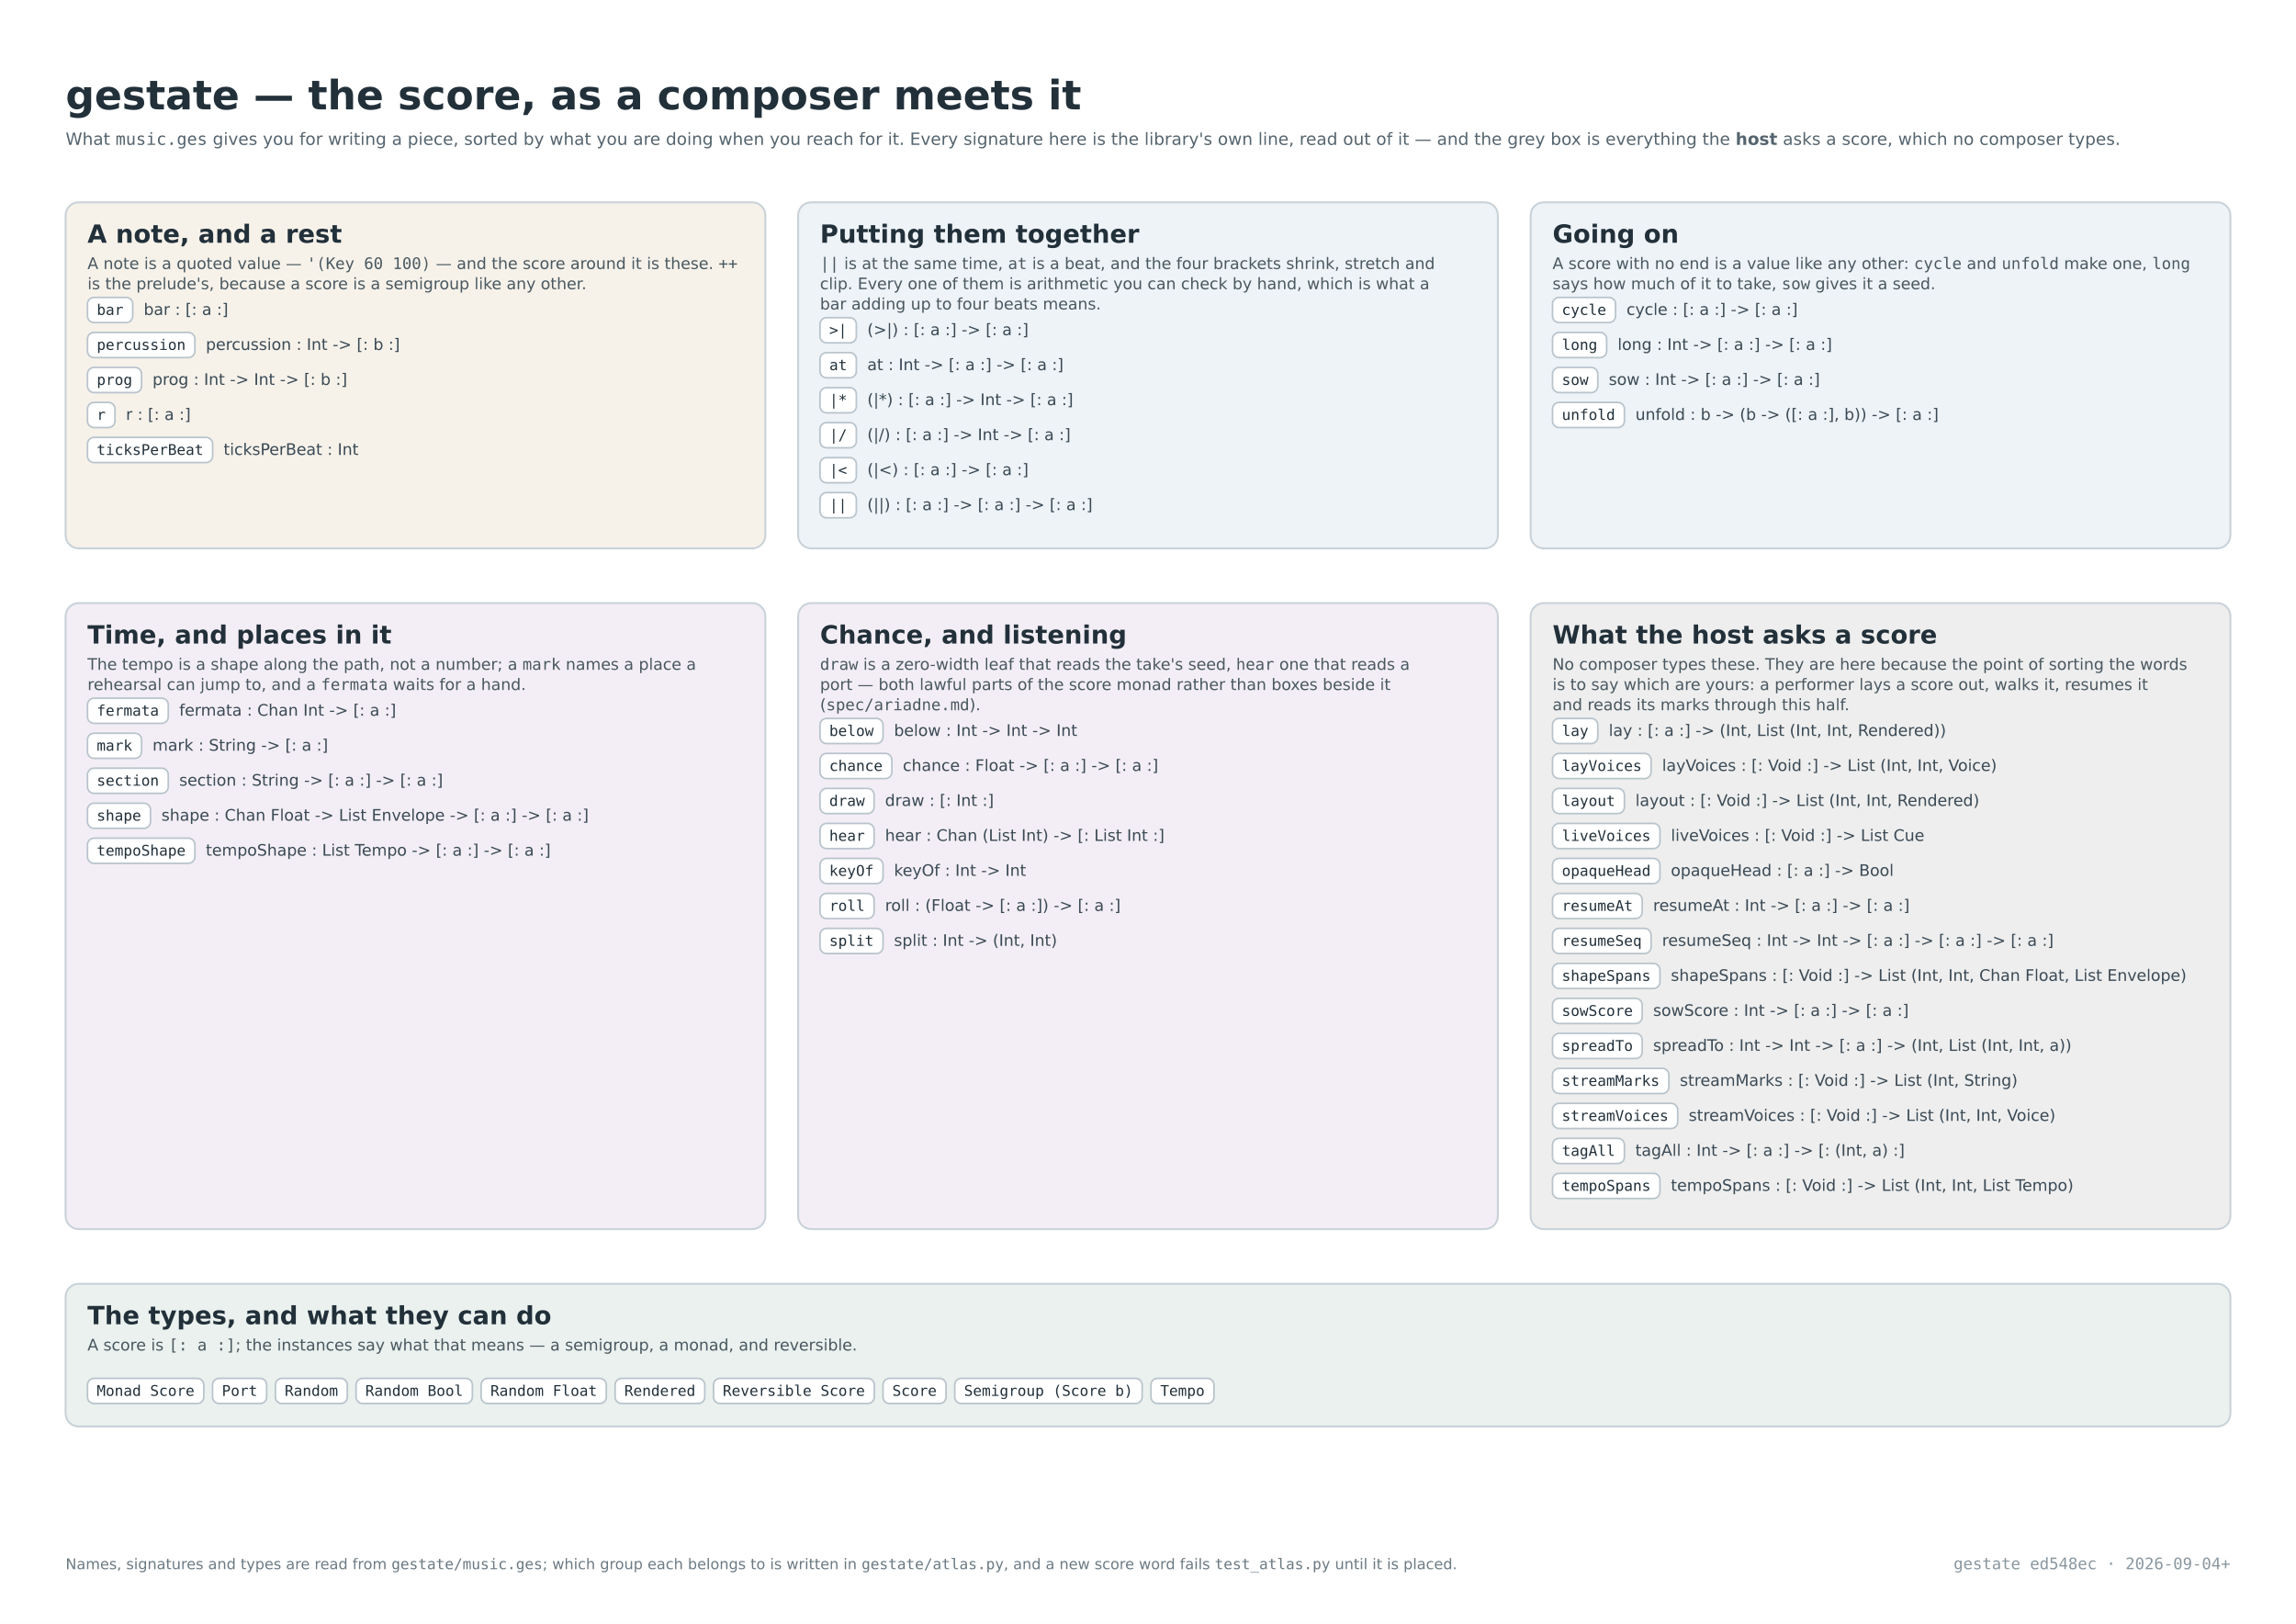
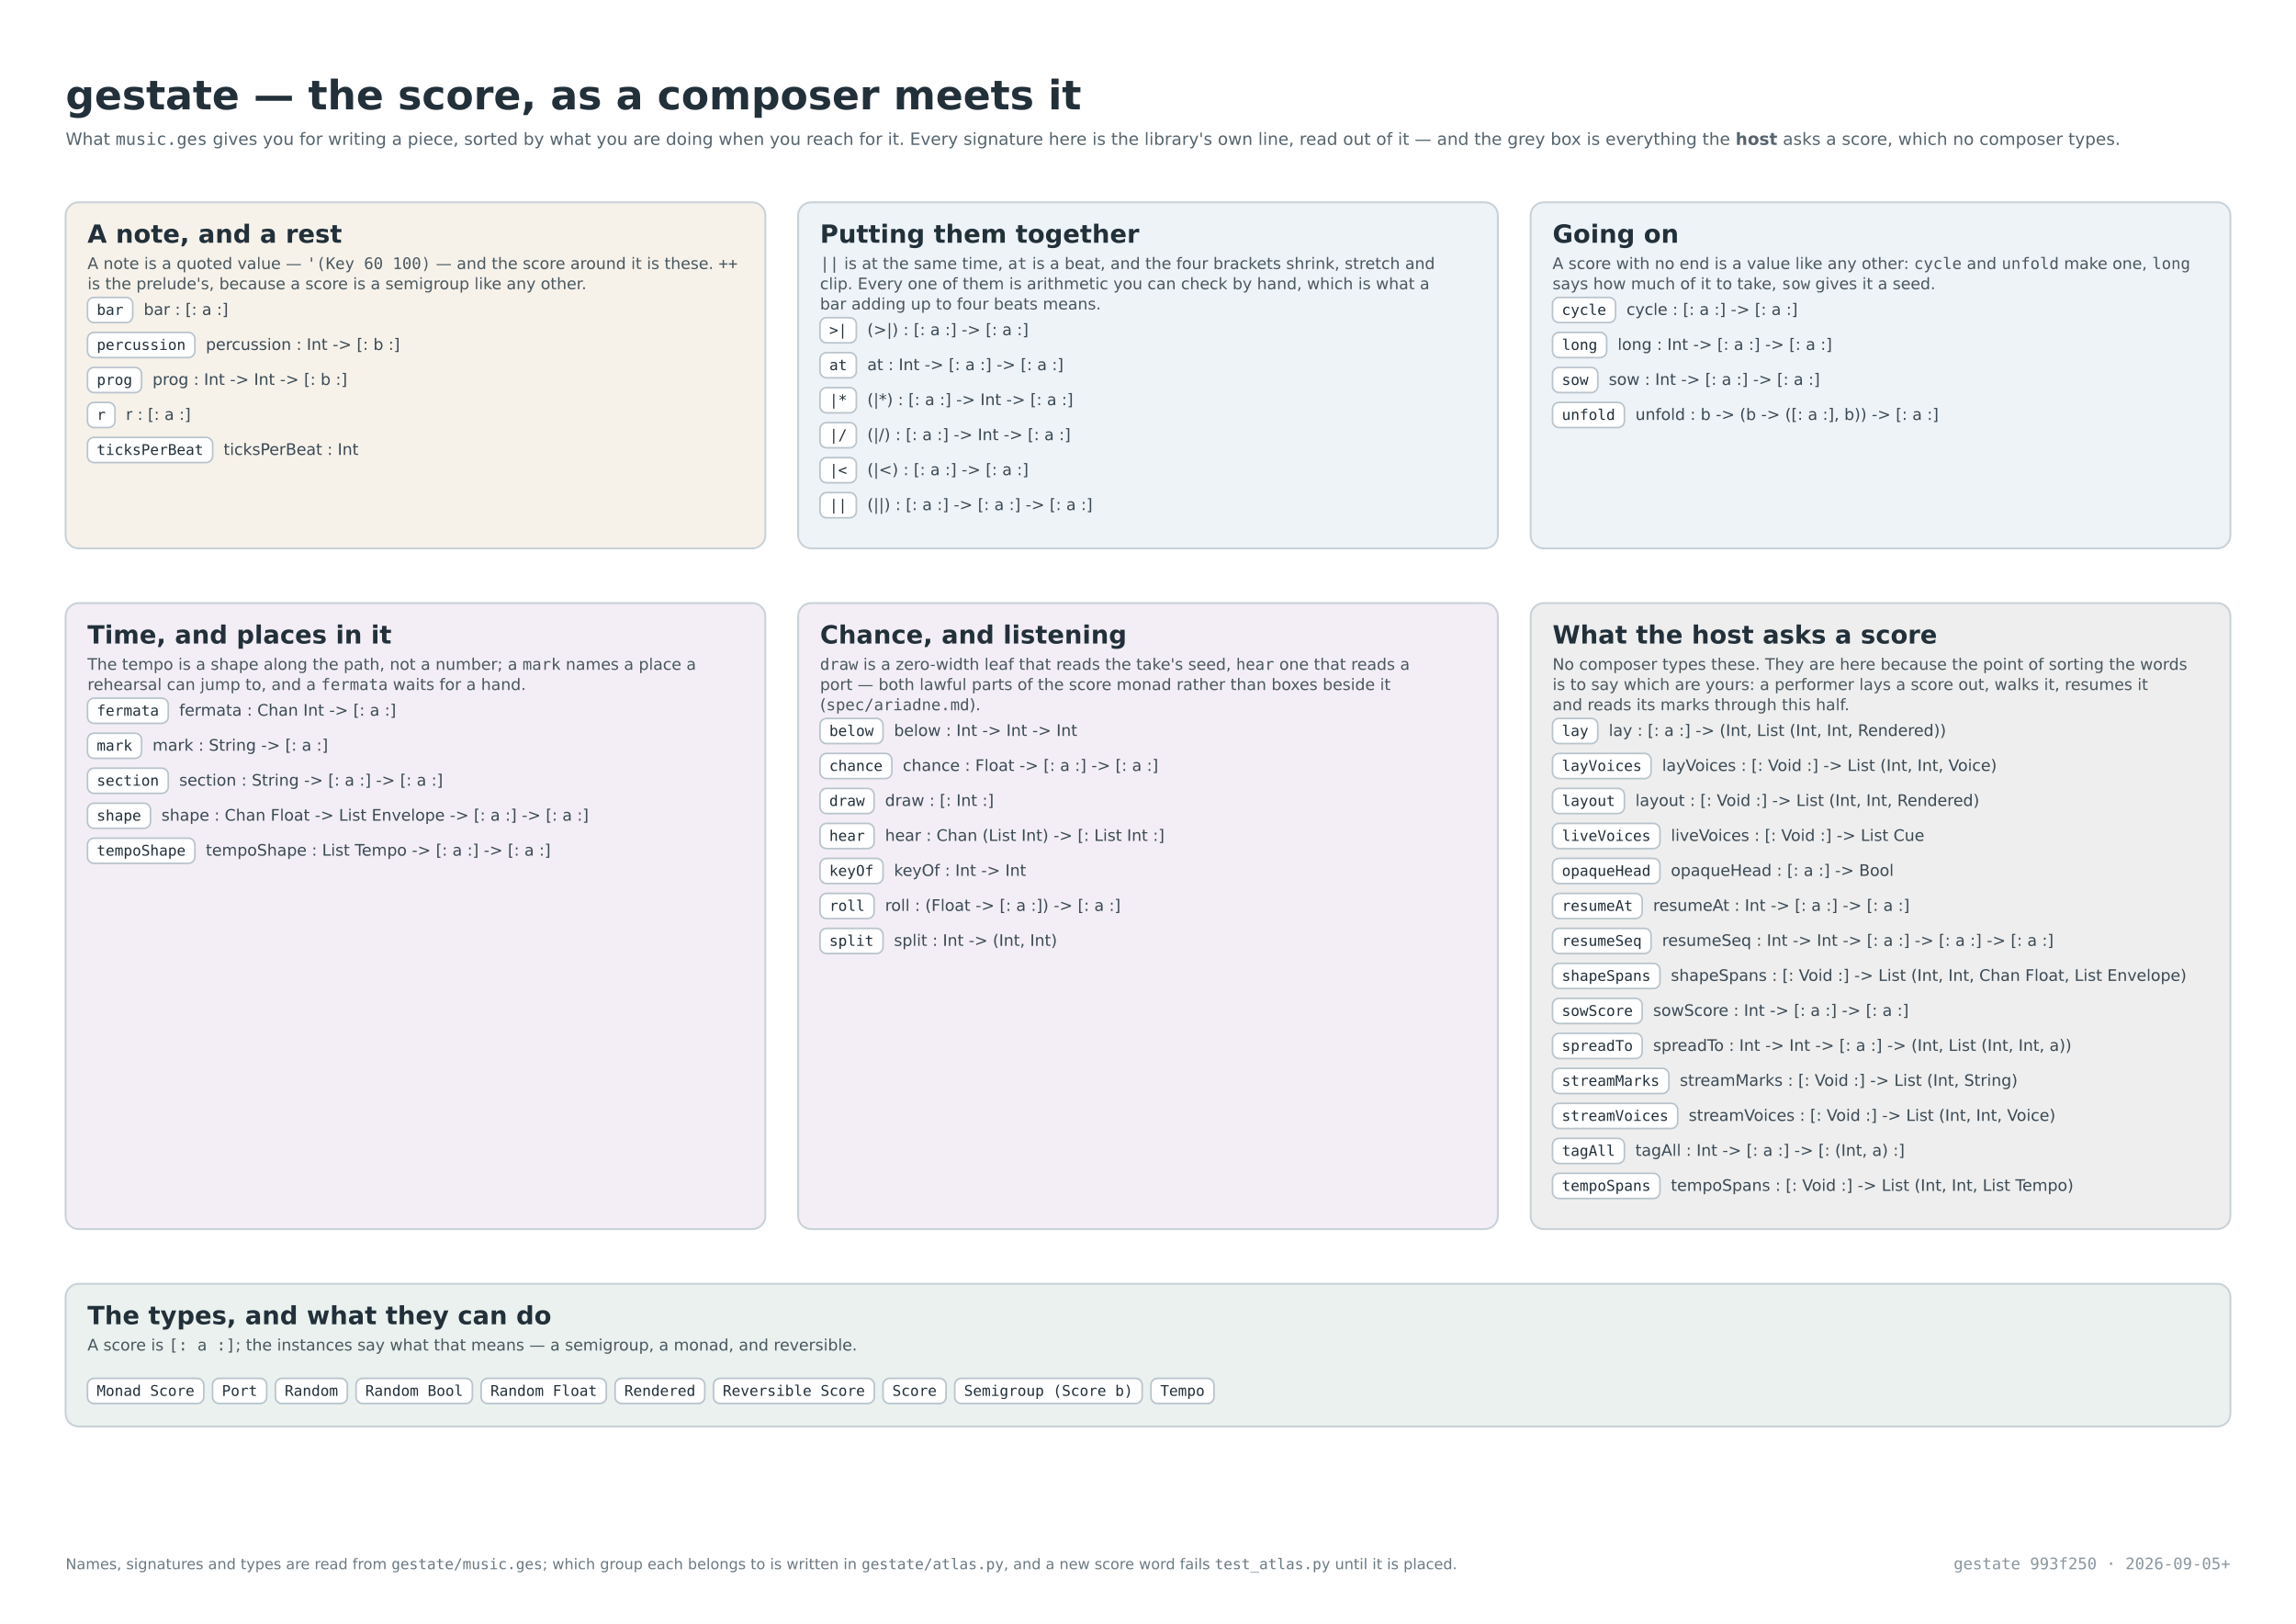
<svg xmlns="http://www.w3.org/2000/svg" width="420mm" height="297mm" viewBox="0 0 420 297">
  <defs>
    <marker id="tip" viewBox="0 0 10 10" refX="9" refY="5" markerWidth="5" markerHeight="5" orient="auto-start-reverse">
      <path d="M 0 1 L 9 5 L 0 9 z" fill="#3b4a55" />
    </marker>
  </defs>
  <style>
  text { font-family: 'DejaVu Sans', Verdana, sans-serif; fill: #22303a; }
  .mono, .chiptext { font-family: 'DejaVu Sans Mono', Consolas, monospace; }
  .title { font-size: 7.4px; font-weight: 700; }
  .subtitle { font-size: 3.1px; fill: #55646e; }
  .foot { font-size: 2.7px; fill: #6b7982; }
  .stamp { font-size: 2.9px; fill: #8a97a0; text-anchor: end; font-family: 'DejaVu Sans Mono', Consolas, monospace; }
  .lane { stroke: #c9d2d8; stroke-width: 0.35; }
  .lanetitle { font-size: 4.6px; font-weight: 700; }
  .step { font-size: 3.6px; font-weight: 700; }
  .stepnum { font-size: 3.2px; fill: #93a2ab; }
  .home { font-size: 2.6px; fill: #6b7982; text-anchor: end; }
  .refuses { font-size: 2.6px; fill: #8a5a5a; }
  .note { font-size: 2.9px; fill: #4a5860; }
  .extra { font-size: 2.9px; fill: #3b4a55; }
  .chip { fill: #ffffff; stroke: #b9c4cc; stroke-width: 0.3; }
  .chiptext { font-size: 2.7px; text-anchor: middle; }
  .edge { stroke: #3b4a55; stroke-width: 0.55; fill: none; }
  .edgetext { font-size: 2.7px; fill: #3b4a55; text-anchor: middle; }
</style>
  <rect x="0" y="0" width="420" height="297" fill="#ffffff" />
  <text class="title" x="12.00" y="20.00">gestate — the score, as a composer meets it</text>
  <text class="subtitle" x="12.00" y="26.50">What <tspan class="mono">music.ges</tspan> gives you for writing a piece, sorted by what you are doing when you reach for it. Every signature here is the library's own line, read out of it — and the grey box is everything the <tspan font-weight="700">host</tspan> asks a score, which no composer types.</text>
  <text class="foot" x="12.00" y="287.00">Names, signatures and types are read from <tspan class="mono">gestate/music.ges</tspan>; which group each belongs to is written in <tspan class="mono">gestate/atlas.py</tspan>, and a new score word fails <tspan class="mono">test_atlas.py</tspan> until it is placed.</text>
-   <text class="stamp" x="408.00" y="287.00">gestate ed548ec · 2026-09-04+</text>
+   <text class="stamp" x="408.00" y="287.00">gestate 993f250 · 2026-09-05+</text>
  <rect class="lane" x="12.00" y="37.00" width="128.00" height="63.30" rx="2.4" style="fill:#f6f2ea" />
  <text class="lanetitle" x="16.00" y="44.40">A note, and a rest</text>
  <text class="note" x="16.00" y="49.20">A note is a quoted value — <tspan class="mono">'(Key 60 100)</tspan> — and the score around it is these. <tspan class="mono">++</tspan>
  </text>
  <text class="note" x="16.00" y="52.90">is the prelude's, because a score is a semigroup like any other.</text>
  <rect class="chip" x="16.00" y="54.40" width="8.28" height="4.6" rx="1.2" />
  <text class="chiptext" x="20.14" y="57.60">bar</text>
  <text class="extra" x="26.28" y="57.60">bar : [: a :]</text>
  <rect class="chip" x="16.00" y="60.80" width="19.65" height="4.6" rx="1.2" />
  <text class="chiptext" x="25.83" y="64.00">percussion</text>
  <text class="extra" x="37.65" y="64.00">percussion : Int -&gt; [: b :]</text>
  <rect class="chip" x="16.00" y="67.20" width="9.90" height="4.6" rx="1.2" />
  <text class="chiptext" x="20.95" y="70.40">prog</text>
  <text class="extra" x="27.90" y="70.40">prog : Int -&gt; Int -&gt; [: b :]</text>
  <rect class="chip" x="16.00" y="73.60" width="5.03" height="4.6" rx="1.2" />
  <text class="chiptext" x="18.51" y="76.80">r</text>
  <text class="extra" x="23.03" y="76.80">r : [: a :]</text>
  <rect class="chip" x="16.00" y="80.00" width="22.90" height="4.6" rx="1.2" />
  <text class="chiptext" x="27.45" y="83.20">ticksPerBeat</text>
  <text class="extra" x="40.90" y="83.20">ticksPerBeat : Int</text>
  <rect class="lane" x="146.00" y="37.00" width="128.00" height="63.30" rx="2.4" style="fill:#eef3f7" />
  <text class="lanetitle" x="150.00" y="44.40">Putting them together</text>
  <text class="note" x="150.00" y="49.20">
    <tspan class="mono">||</tspan> is at the same time, <tspan class="mono">at</tspan> is a beat, and the four brackets shrink, stretch and</text>
  <text class="note" x="150.00" y="52.90">clip. Every one of them is arithmetic you can check by hand, which is what a</text>
  <text class="note" x="150.00" y="56.60">bar adding up to four beats means.</text>
  <rect class="chip" x="150.00" y="58.10" width="6.65" height="4.6" rx="1.2" />
  <text class="chiptext" x="153.33" y="61.30">&gt;|</text>
  <text class="extra" x="158.65" y="61.30">(&gt;|) : [: a :] -&gt; [: a :]</text>
  <rect class="chip" x="150.00" y="64.50" width="6.65" height="4.6" rx="1.2" />
  <text class="chiptext" x="153.33" y="67.70">at</text>
  <text class="extra" x="158.65" y="67.70">at : Int -&gt; [: a :] -&gt; [: a :]</text>
  <rect class="chip" x="150.00" y="70.90" width="6.65" height="4.6" rx="1.2" />
  <text class="chiptext" x="153.33" y="74.10">|*</text>
  <text class="extra" x="158.65" y="74.10">(|*) : [: a :] -&gt; Int -&gt; [: a :]</text>
  <rect class="chip" x="150.00" y="77.30" width="6.65" height="4.6" rx="1.2" />
  <text class="chiptext" x="153.33" y="80.50">|/</text>
  <text class="extra" x="158.65" y="80.50">(|/) : [: a :] -&gt; Int -&gt; [: a :]</text>
  <rect class="chip" x="150.00" y="83.70" width="6.65" height="4.6" rx="1.2" />
  <text class="chiptext" x="153.33" y="86.90">|&lt;</text>
  <text class="extra" x="158.65" y="86.90">(|&lt;) : [: a :] -&gt; [: a :]</text>
  <rect class="chip" x="150.00" y="90.10" width="6.65" height="4.6" rx="1.2" />
  <text class="chiptext" x="153.33" y="93.30">||</text>
  <text class="extra" x="158.65" y="93.30">(||) : [: a :] -&gt; [: a :] -&gt; [: a :]</text>
  <rect class="lane" x="280.00" y="37.00" width="128.00" height="63.30" rx="2.4" style="fill:#eef3f7" />
  <text class="lanetitle" x="284.00" y="44.40">Going on</text>
  <text class="note" x="284.00" y="49.20">A score with no end is a value like any other: <tspan class="mono">cycle</tspan> and <tspan class="mono">unfold</tspan> make one, <tspan class="mono">long</tspan>
  </text>
  <text class="note" x="284.00" y="52.90">says how much of it to take, <tspan class="mono">sow</tspan> gives it a seed.</text>
  <rect class="chip" x="284.00" y="54.40" width="11.53" height="4.6" rx="1.2" />
  <text class="chiptext" x="289.76" y="57.60">cycle</text>
  <text class="extra" x="297.53" y="57.60">cycle : [: a :] -&gt; [: a :]</text>
  <rect class="chip" x="284.00" y="60.80" width="9.90" height="4.6" rx="1.2" />
  <text class="chiptext" x="288.95" y="64.00">long</text>
  <text class="extra" x="295.90" y="64.00">long : Int -&gt; [: a :] -&gt; [: a :]</text>
  <rect class="chip" x="284.00" y="67.20" width="8.28" height="4.6" rx="1.2" />
  <text class="chiptext" x="288.14" y="70.40">sow</text>
  <text class="extra" x="294.28" y="70.40">sow : Int -&gt; [: a :] -&gt; [: a :]</text>
  <rect class="chip" x="284.00" y="73.60" width="13.15" height="4.6" rx="1.2" />
  <text class="chiptext" x="290.58" y="76.80">unfold</text>
  <text class="extra" x="299.15" y="76.80">unfold : b -&gt; (b -&gt; ([: a :], b)) -&gt; [: a :]</text>
  <rect class="lane" x="12.00" y="110.30" width="128.00" height="114.50" rx="2.4" style="fill:#f3eef5" />
  <text class="lanetitle" x="16.00" y="117.70">Time, and places in it</text>
  <text class="note" x="16.00" y="122.50">The tempo is a shape along the path, not a number; a <tspan class="mono">mark</tspan> names a place a</text>
  <text class="note" x="16.00" y="126.20">rehearsal can jump to, and a <tspan class="mono">fermata</tspan> waits for a hand.</text>
  <rect class="chip" x="16.00" y="127.70" width="14.78" height="4.6" rx="1.2" />
  <text class="chiptext" x="23.39" y="130.90">fermata</text>
  <text class="extra" x="32.78" y="130.90">fermata : Chan Int -&gt; [: a :]</text>
  <rect class="chip" x="16.00" y="134.10" width="9.90" height="4.6" rx="1.2" />
  <text class="chiptext" x="20.95" y="137.30">mark</text>
  <text class="extra" x="27.90" y="137.30">mark : String -&gt; [: a :]</text>
  <rect class="chip" x="16.00" y="140.50" width="14.78" height="4.6" rx="1.2" />
  <text class="chiptext" x="23.39" y="143.70">section</text>
  <text class="extra" x="32.78" y="143.70">section : String -&gt; [: a :] -&gt; [: a :]</text>
  <rect class="chip" x="16.00" y="146.90" width="11.53" height="4.6" rx="1.2" />
  <text class="chiptext" x="21.76" y="150.10">shape</text>
  <text class="extra" x="29.53" y="150.10">shape : Chan Float -&gt; List Envelope -&gt; [: a :] -&gt; [: a :]</text>
  <rect class="chip" x="16.00" y="153.30" width="19.65" height="4.6" rx="1.2" />
  <text class="chiptext" x="25.83" y="156.50">tempoShape</text>
  <text class="extra" x="37.65" y="156.50">tempoShape : List Tempo -&gt; [: a :] -&gt; [: a :]</text>
  <rect class="lane" x="146.00" y="110.30" width="128.00" height="114.50" rx="2.4" style="fill:#f3eef5" />
  <text class="lanetitle" x="150.00" y="117.70">Chance, and listening</text>
  <text class="note" x="150.00" y="122.50">
    <tspan class="mono">draw</tspan> is a zero-width leaf that reads the take's seed, <tspan class="mono">hear</tspan> one that reads a</text>
  <text class="note" x="150.00" y="126.20">port — both lawful parts of the score monad rather than boxes beside it</text>
  <text class="note" x="150.00" y="129.90">(<tspan class="mono">spec/ariadne.md</tspan>).</text>
  <rect class="chip" x="150.00" y="131.40" width="11.53" height="4.6" rx="1.2" />
  <text class="chiptext" x="155.76" y="134.60">below</text>
  <text class="extra" x="163.53" y="134.60">below : Int -&gt; Int -&gt; Int</text>
  <rect class="chip" x="150.00" y="137.80" width="13.15" height="4.6" rx="1.2" />
  <text class="chiptext" x="156.58" y="141.00">chance</text>
  <text class="extra" x="165.15" y="141.00">chance : Float -&gt; [: a :] -&gt; [: a :]</text>
  <rect class="chip" x="150.00" y="144.20" width="9.90" height="4.6" rx="1.2" />
  <text class="chiptext" x="154.95" y="147.40">draw</text>
  <text class="extra" x="161.90" y="147.40">draw : [: Int :]</text>
  <rect class="chip" x="150.00" y="150.60" width="9.90" height="4.6" rx="1.2" />
  <text class="chiptext" x="154.95" y="153.80">hear</text>
  <text class="extra" x="161.90" y="153.80">hear : Chan (List Int) -&gt; [: List Int :]</text>
  <rect class="chip" x="150.00" y="157.00" width="11.53" height="4.6" rx="1.2" />
  <text class="chiptext" x="155.76" y="160.20">keyOf</text>
  <text class="extra" x="163.53" y="160.20">keyOf : Int -&gt; Int</text>
  <rect class="chip" x="150.00" y="163.40" width="9.90" height="4.6" rx="1.2" />
  <text class="chiptext" x="154.95" y="166.60">roll</text>
  <text class="extra" x="161.90" y="166.60">roll : (Float -&gt; [: a :]) -&gt; [: a :]</text>
  <rect class="chip" x="150.00" y="169.80" width="11.53" height="4.6" rx="1.2" />
  <text class="chiptext" x="155.76" y="173.00">split</text>
  <text class="extra" x="163.53" y="173.00">split : Int -&gt; (Int, Int)</text>
  <rect class="lane" x="280.00" y="110.30" width="128.00" height="114.50" rx="2.4" style="fill:#eeeeee" />
  <text class="lanetitle" x="284.00" y="117.70">What the host asks a score</text>
  <text class="note" x="284.00" y="122.50">No composer types these. They are here because the point of sorting the words</text>
  <text class="note" x="284.00" y="126.20">is to say which are yours: a performer lays a score out, walks it, resumes it</text>
  <text class="note" x="284.00" y="129.90">and reads its marks through this half.</text>
  <rect class="chip" x="284.00" y="131.40" width="8.28" height="4.6" rx="1.2" />
  <text class="chiptext" x="288.14" y="134.60">lay</text>
  <text class="extra" x="294.28" y="134.60">lay : [: a :] -&gt; (Int, List (Int, Int, Rendered))</text>
  <rect class="chip" x="284.00" y="137.80" width="18.03" height="4.6" rx="1.2" />
  <text class="chiptext" x="293.01" y="141.00">layVoices</text>
  <text class="extra" x="304.03" y="141.00">layVoices : [: Void :] -&gt; List (Int, Int, Voice)</text>
  <rect class="chip" x="284.00" y="144.20" width="13.15" height="4.6" rx="1.2" />
  <text class="chiptext" x="290.58" y="147.40">layout</text>
  <text class="extra" x="299.15" y="147.40">layout : [: Void :] -&gt; List (Int, Int, Rendered)</text>
  <rect class="chip" x="284.00" y="150.60" width="19.65" height="4.6" rx="1.2" />
  <text class="chiptext" x="293.83" y="153.80">liveVoices</text>
  <text class="extra" x="305.65" y="153.80">liveVoices : [: Void :] -&gt; List Cue</text>
  <rect class="chip" x="284.00" y="157.00" width="19.65" height="4.6" rx="1.2" />
  <text class="chiptext" x="293.83" y="160.20">opaqueHead</text>
  <text class="extra" x="305.65" y="160.20">opaqueHead : [: a :] -&gt; Bool</text>
  <rect class="chip" x="284.00" y="163.40" width="16.40" height="4.6" rx="1.2" />
  <text class="chiptext" x="292.20" y="166.60">resumeAt</text>
  <text class="extra" x="302.40" y="166.60">resumeAt : Int -&gt; [: a :] -&gt; [: a :]</text>
  <rect class="chip" x="284.00" y="169.80" width="18.03" height="4.6" rx="1.2" />
  <text class="chiptext" x="293.01" y="173.00">resumeSeq</text>
  <text class="extra" x="304.03" y="173.00">resumeSeq : Int -&gt; Int -&gt; [: a :] -&gt; [: a :] -&gt; [: a :]</text>
  <rect class="chip" x="284.00" y="176.20" width="19.65" height="4.6" rx="1.2" />
  <text class="chiptext" x="293.83" y="179.40">shapeSpans</text>
  <text class="extra" x="305.65" y="179.40">shapeSpans : [: Void :] -&gt; List (Int, Int, Chan Float, List Envelope)</text>
  <rect class="chip" x="284.00" y="182.60" width="16.40" height="4.6" rx="1.2" />
  <text class="chiptext" x="292.20" y="185.80">sowScore</text>
  <text class="extra" x="302.40" y="185.80">sowScore : Int -&gt; [: a :] -&gt; [: a :]</text>
  <rect class="chip" x="284.00" y="189.00" width="16.40" height="4.6" rx="1.2" />
  <text class="chiptext" x="292.20" y="192.20">spreadTo</text>
  <text class="extra" x="302.40" y="192.20">spreadTo : Int -&gt; Int -&gt; [: a :] -&gt; (Int, List (Int, Int, a))</text>
  <rect class="chip" x="284.00" y="195.40" width="21.28" height="4.6" rx="1.2" />
  <text class="chiptext" x="294.64" y="198.60">streamMarks</text>
  <text class="extra" x="307.28" y="198.60">streamMarks : [: Void :] -&gt; List (Int, String)</text>
  <rect class="chip" x="284.00" y="201.80" width="22.90" height="4.6" rx="1.2" />
  <text class="chiptext" x="295.45" y="205.00">streamVoices</text>
  <text class="extra" x="308.90" y="205.00">streamVoices : [: Void :] -&gt; List (Int, Int, Voice)</text>
  <rect class="chip" x="284.00" y="208.20" width="13.15" height="4.6" rx="1.2" />
  <text class="chiptext" x="290.58" y="211.40">tagAll</text>
  <text class="extra" x="299.15" y="211.40">tagAll : Int -&gt; [: a :] -&gt; [: (Int, a) :]</text>
  <rect class="chip" x="284.00" y="214.60" width="19.65" height="4.6" rx="1.2" />
  <text class="chiptext" x="293.83" y="217.80">tempoSpans</text>
  <text class="extra" x="305.65" y="217.80">tempoSpans : [: Void :] -&gt; List (Int, Int, List Tempo)</text>
  <rect class="lane" x="12.00" y="234.80" width="396.00" height="26.10" rx="2.4" style="fill:#eaf1ee" />
  <text class="lanetitle" x="16.00" y="242.20">The types, and what they can do</text>
  <text class="note" x="16.00" y="247.00">A score is <tspan class="mono">[: a :]</tspan>; the instances say what that means — a semigroup, a monad, and reversible.</text>
  <rect class="chip" x="16.00" y="252.10" width="21.28" height="4.6" rx="1.2" />
  <text class="chiptext" x="26.64" y="255.30">Monad Score</text>
  <rect class="chip" x="38.88" y="252.10" width="9.90" height="4.6" rx="1.2" />
  <text class="chiptext" x="43.83" y="255.30">Port</text>
  <rect class="chip" x="50.38" y="252.10" width="13.15" height="4.6" rx="1.2" />
  <text class="chiptext" x="56.96" y="255.30">Random</text>
  <rect class="chip" x="65.13" y="252.10" width="21.28" height="4.6" rx="1.2" />
  <text class="chiptext" x="75.77" y="255.30">Random Bool</text>
  <rect class="chip" x="88.01" y="252.10" width="22.90" height="4.6" rx="1.2" />
  <text class="chiptext" x="99.47" y="255.30">Random Float</text>
  <rect class="chip" x="112.52" y="252.10" width="16.40" height="4.6" rx="1.2" />
  <text class="chiptext" x="120.72" y="255.30">Rendered</text>
  <rect class="chip" x="130.52" y="252.10" width="29.41" height="4.6" rx="1.2" />
  <text class="chiptext" x="145.22" y="255.30">Reversible Score</text>
  <rect class="chip" x="161.53" y="252.10" width="11.53" height="4.6" rx="1.2" />
  <text class="chiptext" x="167.29" y="255.30">Score</text>
  <rect class="chip" x="174.65" y="252.10" width="34.28" height="4.6" rx="1.2" />
  <text class="chiptext" x="191.80" y="255.30">Semigroup (Score b)</text>
  <rect class="chip" x="210.54" y="252.10" width="11.53" height="4.6" rx="1.2" />
  <text class="chiptext" x="216.30" y="255.30">Tempo</text>
</svg>
